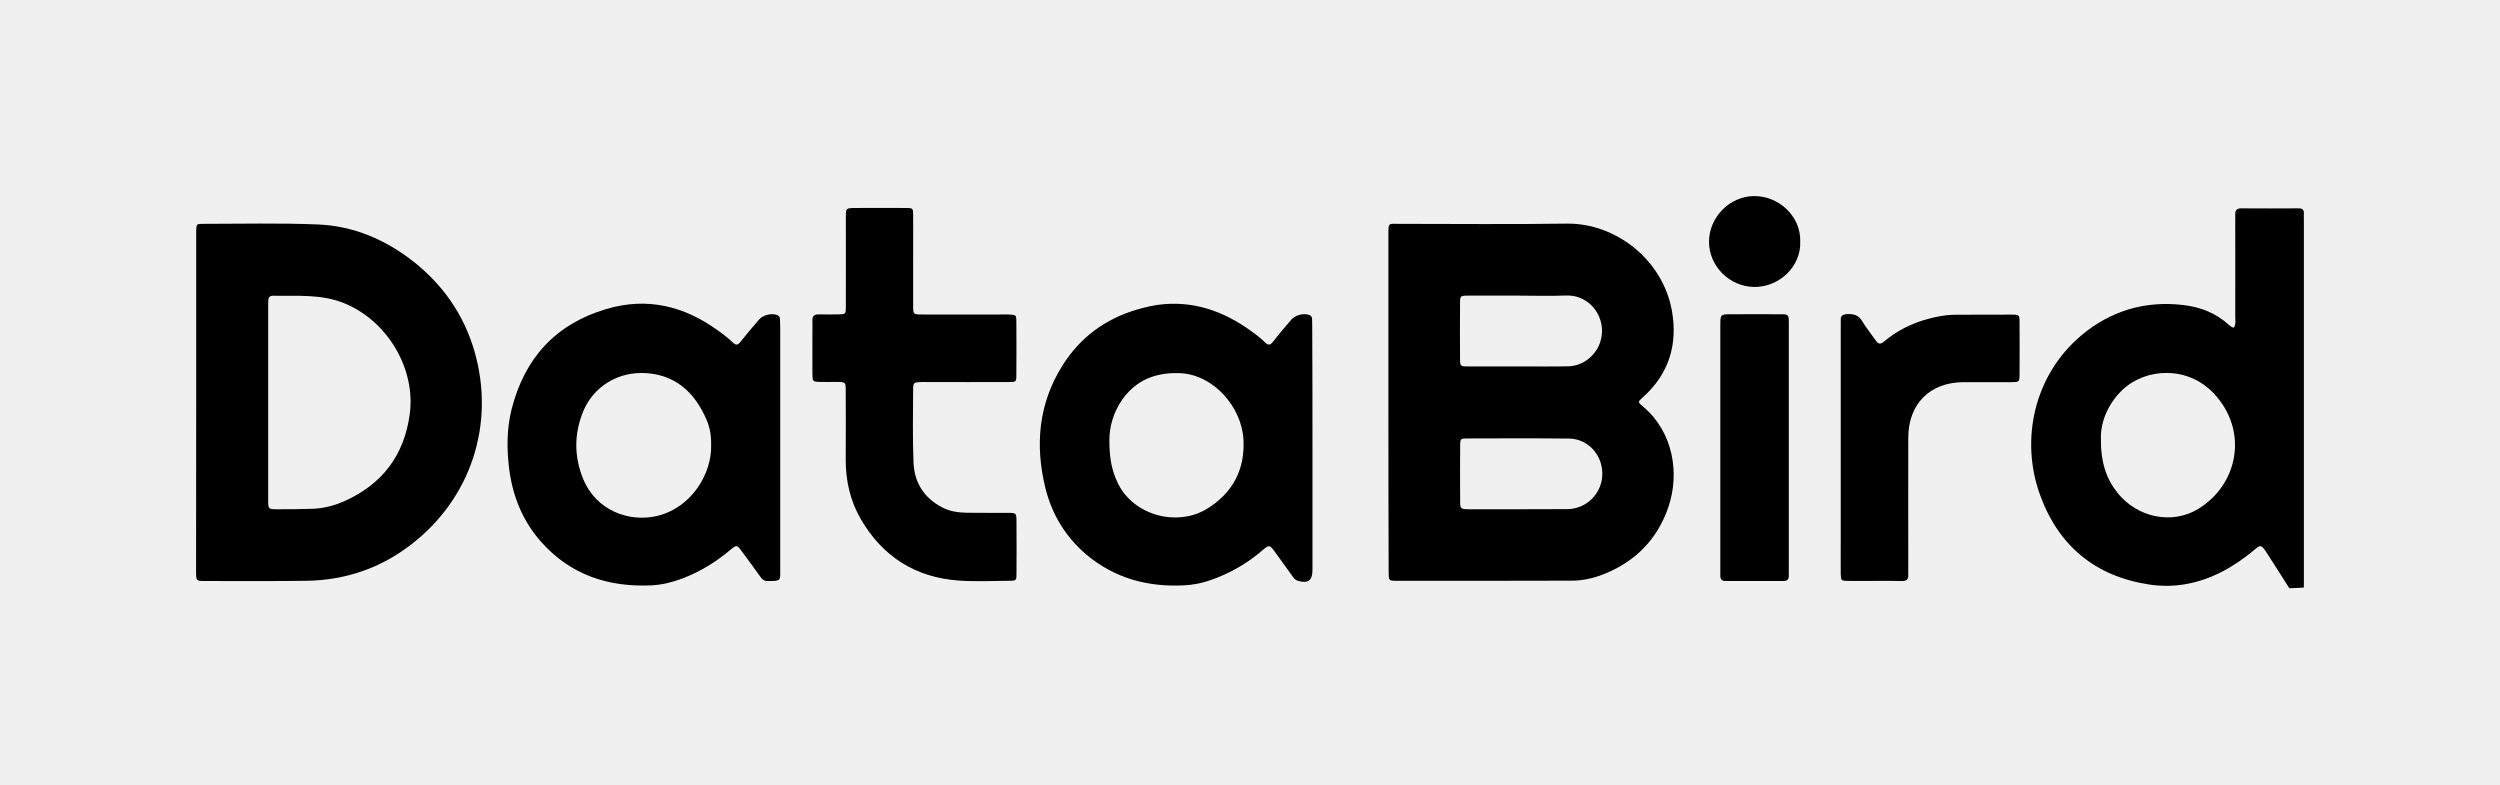
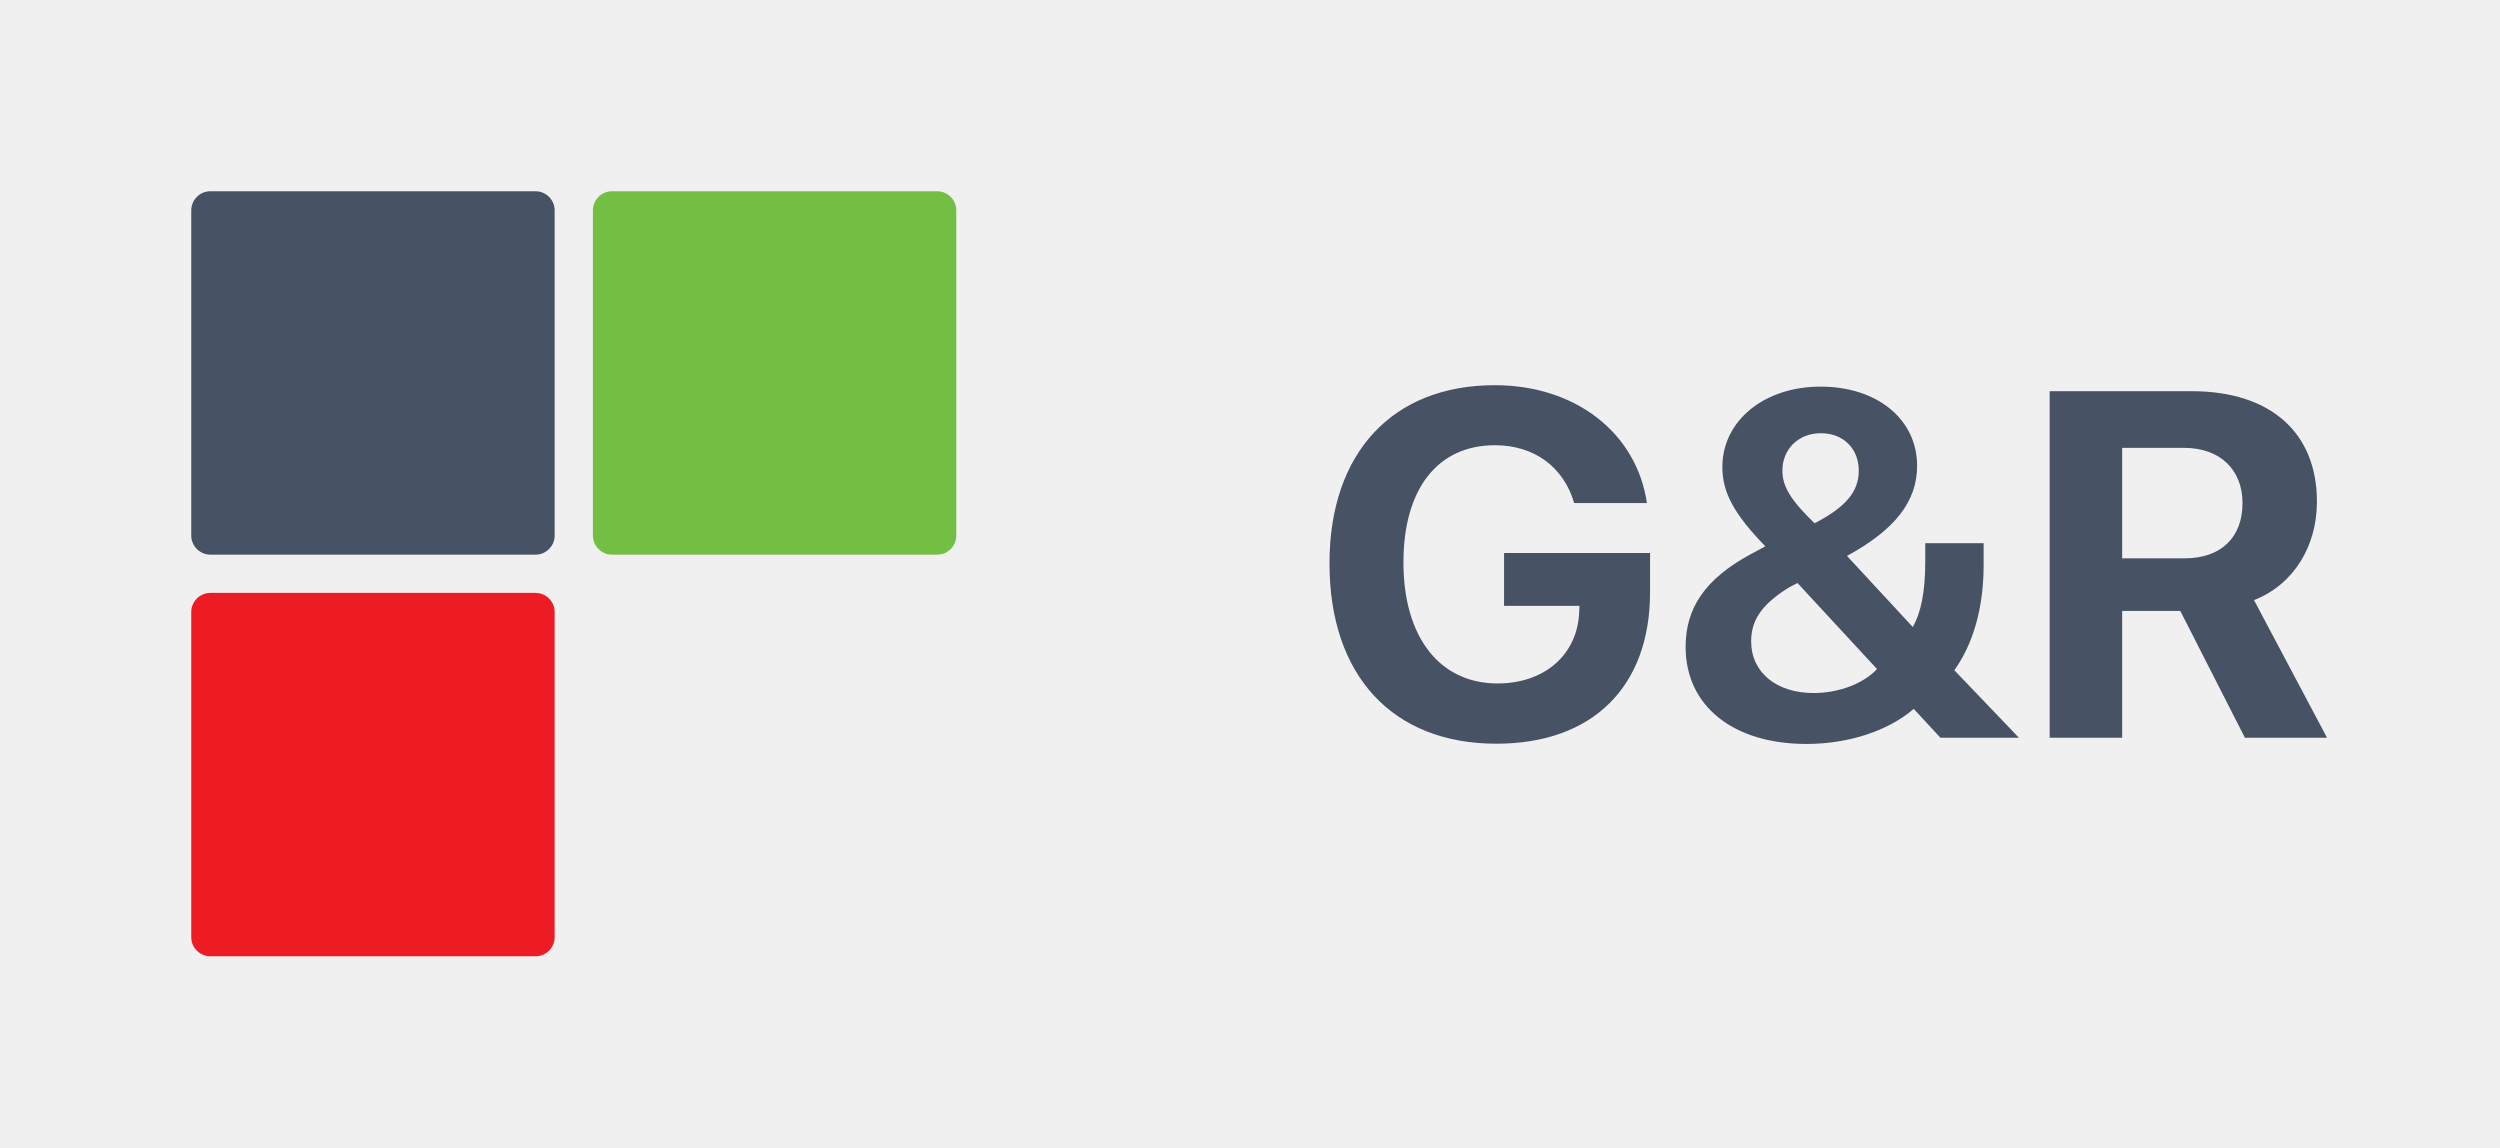
- <svg xmlns="http://www.w3.org/2000/svg" width="204" height="64" viewBox="0 0 204 64" fill="none">
-   <path d="M113.294 32.834C113.294 28.262 113.294 23.691 113.294 19.11C113.294 18.148 113.294 18.266 114.137 18.266C118.707 18.266 123.286 18.315 127.856 18.247C131.818 18.198 135.671 21.17 136.426 25.349C136.917 28.096 136.191 30.519 134.053 32.422C133.632 32.795 133.622 32.804 134.093 33.197C136.515 35.237 137.093 38.602 136.132 41.398C135.25 43.958 133.524 45.744 131.033 46.784C130.151 47.156 129.209 47.382 128.248 47.382C123.473 47.402 118.687 47.392 113.912 47.392C113.314 47.392 113.314 47.372 113.314 46.617C113.294 42.026 113.294 37.435 113.294 32.834ZM123.963 24.123C122.571 24.123 121.168 24.113 119.776 24.123C119.178 24.123 119.139 24.152 119.139 24.721C119.129 26.242 119.129 27.772 119.139 29.293C119.139 29.871 119.178 29.901 119.766 29.901C121.188 29.91 122.61 29.901 124.032 29.901C125.346 29.901 126.669 29.92 127.983 29.891C129.209 29.861 130.268 28.969 130.602 27.841C131.151 26.016 129.817 24.025 127.758 24.113C126.503 24.172 125.228 24.123 123.963 24.123ZM123.855 41.555C125.199 41.545 126.542 41.545 127.885 41.545C127.964 41.545 128.042 41.535 128.121 41.535C129.631 41.398 130.778 40.123 130.749 38.602C130.719 37.062 129.552 35.806 128.032 35.787C125.267 35.757 122.512 35.767 119.746 35.777C119.188 35.777 119.158 35.797 119.148 36.336C119.139 37.856 119.139 39.377 119.148 40.907C119.148 41.516 119.197 41.545 119.835 41.555C121.168 41.565 122.512 41.555 123.855 41.555Z" fill="black" />
-   <path d="M16.01 32.804C16.01 28.331 16.01 23.868 16.01 19.394C16.01 19.218 16.01 19.041 16.01 18.855C16.029 18.286 16.029 18.266 16.559 18.266C19.687 18.266 22.815 18.188 25.933 18.315C28.846 18.433 31.454 19.551 33.739 21.346C36.151 23.25 37.848 25.682 38.711 28.645C40.446 34.639 38.397 40.731 33.513 44.459C31.023 46.372 28.169 47.343 25.031 47.392C22.295 47.431 19.559 47.411 16.814 47.411C16.01 47.411 16 47.411 16 46.607C16.01 42.006 16.01 37.405 16.01 32.804ZM21.884 32.795C21.884 33.599 21.884 34.394 21.884 35.198C21.884 37.082 21.884 38.965 21.884 40.849C21.884 41.526 21.913 41.555 22.58 41.555C23.56 41.555 24.541 41.555 25.521 41.516C26.404 41.486 27.267 41.261 28.071 40.907C31.17 39.534 32.984 37.17 33.435 33.795C33.935 30.087 31.621 26.212 28.149 24.77C26.228 23.966 24.247 24.172 22.276 24.133C22.031 24.133 21.893 24.25 21.893 24.505C21.893 24.711 21.884 24.917 21.884 25.123C21.884 27.684 21.884 30.234 21.884 32.795Z" fill="black" />
-   <path d="M107.097 36.513C107.097 39.848 107.097 43.173 107.097 46.509C107.097 47.372 106.734 47.637 105.901 47.392C105.655 47.323 105.538 47.117 105.4 46.931C104.93 46.283 104.469 45.626 103.998 44.988C103.606 44.449 103.547 44.449 103.047 44.88C101.762 45.989 100.321 46.813 98.713 47.362C98.026 47.598 97.311 47.735 96.595 47.765C93.624 47.912 90.917 47.176 88.613 45.224C86.936 43.791 85.838 41.967 85.308 39.838C84.445 36.336 84.739 32.961 86.681 29.852C88.123 27.546 90.172 26.026 92.78 25.261C93.496 25.055 94.222 24.878 94.977 24.819C97.87 24.584 100.331 25.633 102.557 27.36C102.782 27.537 103.008 27.713 103.204 27.919C103.459 28.174 103.635 28.204 103.881 27.88C104.351 27.272 104.861 26.683 105.361 26.094C105.695 25.702 106.361 25.535 106.832 25.702C107.009 25.761 107.067 25.888 107.067 26.055C107.077 26.261 107.077 26.467 107.077 26.673C107.097 29.95 107.097 33.226 107.097 36.513ZM90.525 35.953C90.525 37.395 90.731 38.435 91.221 39.436C92.486 42.055 96.046 43.007 98.478 41.525C100.566 40.25 101.596 38.347 101.468 35.885C101.331 33.226 99.036 30.548 96.252 30.45C94.349 30.381 92.741 30.98 91.604 32.569C90.809 33.668 90.515 34.943 90.525 35.953Z" fill="black" />
-   <path d="M63.666 36.513C63.666 39.819 63.666 43.124 63.666 46.43C63.666 47.392 63.764 47.421 62.607 47.411C62.294 47.411 62.156 47.215 61.999 46.999C61.519 46.332 61.038 45.665 60.538 44.998C60.127 44.439 60.117 44.439 59.597 44.871C58.401 45.871 57.096 46.676 55.626 47.225C54.812 47.529 53.988 47.725 53.135 47.765C49.634 47.922 46.555 46.911 44.172 44.233C42.652 42.526 41.829 40.495 41.544 38.229C41.348 36.601 41.348 34.972 41.75 33.383C42.809 29.234 45.32 26.448 49.487 25.212C52.811 24.231 55.802 24.966 58.558 26.948C58.999 27.262 59.43 27.595 59.822 27.968C60.038 28.174 60.195 28.174 60.391 27.929C60.891 27.301 61.411 26.693 61.931 26.085C62.254 25.702 62.941 25.535 63.402 25.702C63.568 25.761 63.647 25.889 63.647 26.055C63.657 26.291 63.666 26.516 63.666 26.752C63.666 29.999 63.666 33.256 63.666 36.513ZM58.028 36.375C58.038 35.385 57.93 34.767 57.43 33.766C56.469 31.843 54.988 30.607 52.762 30.45C50.487 30.283 48.428 31.51 47.575 33.599C46.84 35.424 46.84 37.278 47.595 39.102C48.673 41.702 51.389 42.644 53.645 42.094C56.518 41.388 58.077 38.563 58.028 36.375Z" fill="black" />
-   <path d="M182.279 26.732C182.475 26.438 182.396 26.143 182.396 25.869C182.406 23.289 182.396 20.699 182.396 18.119C182.396 17.913 182.406 17.707 182.396 17.501C182.387 17.138 182.543 16.991 182.906 17.001C183.73 17.011 186.74 17.011 187.564 17.001C187.907 16.991 188.025 17.158 187.996 17.471C187.986 17.628 187.996 17.785 187.996 17.933C187.996 27.007 187.996 38.033 187.996 47.107C187.996 47.382 187.996 47.666 187.996 47.941C187.947 47.961 186.809 48 186.809 48C186.809 48 185.034 45.194 184.867 44.959C184.505 44.459 184.456 44.449 183.975 44.851C183.142 45.547 182.259 46.166 181.288 46.666C179.415 47.617 177.474 48.01 175.375 47.696C170.953 47.029 167.972 44.527 166.472 40.397C164.834 35.895 165.962 30.627 169.845 27.36C172.237 25.359 175.032 24.525 178.141 24.888C179.513 25.045 180.798 25.526 181.847 26.487C181.955 26.565 182.053 26.712 182.279 26.732ZM171.433 35.561C171.394 37.68 171.845 39.024 172.777 40.201C174.395 42.242 177.248 42.83 179.376 41.525C182.671 39.524 183.495 35.1 180.622 32.078C178.454 29.812 175.052 30.028 173.159 31.843C171.943 33.02 171.443 34.511 171.433 35.561Z" fill="black" />
-   <path d="M74.512 21.327C74.512 22.543 74.512 23.76 74.512 24.966C74.512 25.643 74.531 25.663 75.218 25.663C77.414 25.673 79.611 25.663 81.808 25.663C81.964 25.663 82.121 25.663 82.268 25.663C82.925 25.682 82.935 25.682 82.935 26.3C82.945 27.723 82.945 29.145 82.935 30.568C82.935 31.156 82.915 31.176 82.317 31.176C80.091 31.186 77.875 31.176 75.649 31.176C75.473 31.176 75.287 31.166 75.11 31.176C74.581 31.196 74.512 31.235 74.512 31.755C74.502 33.746 74.463 35.738 74.541 37.719C74.6 39.358 75.385 40.613 76.865 41.398C77.503 41.731 78.189 41.83 78.885 41.839C79.993 41.859 81.111 41.839 82.219 41.849C82.925 41.849 82.935 41.859 82.945 42.516C82.955 43.939 82.955 45.361 82.945 46.784C82.945 47.382 82.925 47.392 82.327 47.392C80.954 47.402 79.582 47.47 78.219 47.372C74.698 47.117 72.031 45.43 70.246 42.369C69.374 40.858 69.001 39.22 69.011 37.474C69.021 35.61 69.021 33.756 69.011 31.892C69.011 31.176 69.001 31.176 68.275 31.166C67.814 31.166 67.344 31.176 66.883 31.166C66.324 31.147 66.304 31.127 66.294 30.519C66.285 29.351 66.294 28.194 66.294 27.026C66.294 26.742 66.304 26.457 66.294 26.173C66.275 25.81 66.432 25.653 66.795 25.653C67.334 25.663 67.883 25.663 68.422 25.653C69.001 25.643 69.021 25.633 69.021 25.025C69.03 22.592 69.021 20.169 69.021 17.736C69.021 16.981 69.03 16.981 69.795 16.971C71.168 16.971 72.531 16.961 73.904 16.971C74.502 16.971 74.512 16.991 74.512 17.579C74.522 18.845 74.512 20.091 74.512 21.327Z" fill="black" />
-   <path d="M150.204 36.434C150.204 33.177 150.204 29.92 150.204 26.673C150.204 26.497 150.214 26.31 150.204 26.134C150.184 25.761 150.361 25.653 150.714 25.633C151.243 25.604 151.655 25.702 151.949 26.202C152.283 26.752 152.694 27.252 153.057 27.782C153.263 28.086 153.449 28.115 153.734 27.87C154.793 26.977 156.019 26.369 157.352 26.016C158.048 25.829 158.764 25.692 159.49 25.682C161.039 25.673 162.589 25.673 164.138 25.673C164.775 25.673 164.795 25.692 164.795 26.32C164.805 27.713 164.805 29.106 164.795 30.509C164.795 31.176 164.775 31.176 164.089 31.186C162.794 31.196 161.51 31.186 160.216 31.186C157.48 31.196 155.724 32.952 155.715 35.708C155.705 39.249 155.715 42.791 155.715 46.322C155.715 46.499 155.705 46.685 155.715 46.862C155.744 47.254 155.597 47.421 155.185 47.411C154.459 47.392 153.744 47.401 153.018 47.401C152.273 47.401 151.518 47.411 150.772 47.401C150.243 47.392 150.214 47.372 150.204 46.823C150.194 45.92 150.204 45.018 150.204 44.105C150.204 41.545 150.204 38.994 150.204 36.434Z" fill="black" />
-   <path d="M145.967 36.542C145.967 39.828 145.967 43.105 145.967 46.391C145.967 46.568 145.958 46.754 145.967 46.931C145.977 47.245 145.869 47.411 145.526 47.411C143.947 47.402 142.378 47.411 140.8 47.411C140.515 47.411 140.378 47.274 140.378 46.98C140.378 46.803 140.378 46.617 140.378 46.44C140.378 39.828 140.378 33.207 140.378 26.595C140.378 25.643 140.378 25.643 141.29 25.643C142.604 25.643 143.928 25.633 145.242 25.643C145.958 25.643 145.967 25.653 145.967 26.389C145.967 29.763 145.967 33.148 145.967 36.542Z" fill="black" />
-   <path d="M146.899 19.708C146.977 21.749 145.183 23.436 143.153 23.416C141.133 23.397 139.456 21.729 139.456 19.728C139.456 17.727 141.143 16.01 143.143 16C145.163 15.99 146.958 17.658 146.899 19.708Z" fill="black" />
+ <svg xmlns="http://www.w3.org/2000/svg" width="122" height="56" viewBox="0 0 122 56" fill="none">
+   <g clip-path="url(#clip0)">
+     <path d="M26.133 27.067H10.267C9.753 27.067 9.333 26.647 9.333 26.133V10.267C9.333 9.753 9.753 9.333 10.267 9.333H26.133C26.647 9.333 27.067 9.753 27.067 10.267V26.133C27.067 26.647 26.647 27.067 26.133 27.067Z" fill="#475364" />
+     <path d="M45.733 27.067H29.867C29.353 27.067 28.933 26.647 28.933 26.133V10.267C28.933 9.753 29.353 9.333 29.867 9.333H45.733C46.247 9.333 46.667 9.753 46.667 10.267V26.133C46.667 26.647 46.247 27.067 45.733 27.067Z" fill="#72BF44" />
+     <path d="M26.133 46.667H10.267C9.753 46.667 9.333 46.247 9.333 45.733V29.867C9.333 29.353 9.753 28.933 10.267 28.933H26.133C26.647 28.933 27.067 29.353 27.067 29.867V45.733C27.067 46.247 26.647 46.667 26.133 46.667Z" fill="#ED1C24" />
+   </g>
+   <path d="M80.523 28.898V26.988H73.398V29.566H77.078L77.066 29.836C76.996 31.934 75.391 33.352 73.082 33.352C70.269 33.352 68.488 31.113 68.488 27.445C68.488 23.848 70.164 21.727 72.953 21.727C74.863 21.727 76.305 22.781 76.82 24.551H80.371C79.867 21.129 76.891 18.797 72.941 18.797C67.973 18.797 64.879 22.078 64.879 27.492C64.879 32.988 67.973 36.293 73.023 36.293C77.734 36.293 80.523 33.504 80.523 28.898ZM94.691 36H98.523L95.371 32.707C96.285 31.441 96.801 29.66 96.801 27.598V26.508H93.953V27.398C93.953 28.852 93.754 29.871 93.344 30.598L90.133 27.129C92.477 25.852 93.555 24.469 93.555 22.734C93.555 20.461 91.609 18.867 88.844 18.867C86.09 18.867 84.051 20.531 84.051 22.793C84.051 24.035 84.625 25.09 86.148 26.66C86.102 26.684 85.562 26.977 85.387 27.07C83.231 28.254 82.258 29.648 82.258 31.57C82.258 34.441 84.566 36.305 88.152 36.305C90.203 36.305 92.137 35.672 93.391 34.594L94.691 36ZM87.25 28.699C87.356 28.641 87.59 28.512 87.719 28.453L91.598 32.648C90.941 33.363 89.723 33.82 88.504 33.82C86.688 33.82 85.457 32.812 85.457 31.301C85.457 30.258 85.973 29.508 87.25 28.699ZM88.551 25.535C87.402 24.422 86.981 23.754 86.981 22.969C86.981 21.914 87.766 21.141 88.856 21.141C89.957 21.141 90.707 21.891 90.707 22.969C90.707 23.988 90.086 24.738 88.551 25.535ZM103.562 21.855H106.574C108.332 21.855 109.434 22.91 109.434 24.551C109.434 26.227 108.391 27.246 106.609 27.246H103.562V21.855ZM103.562 29.812H106.398L109.551 36H113.559L109.996 29.285C111.941 28.523 113.066 26.648 113.066 24.48C113.066 21.141 110.84 19.09 106.949 19.09H100.023V36H103.562V29.812Z" fill="#475364" />
+   <defs>
+     <clipPath id="clip0">
+       <rect width="56" height="56" fill="white" />
+     </clipPath>
+   </defs>
</svg>
